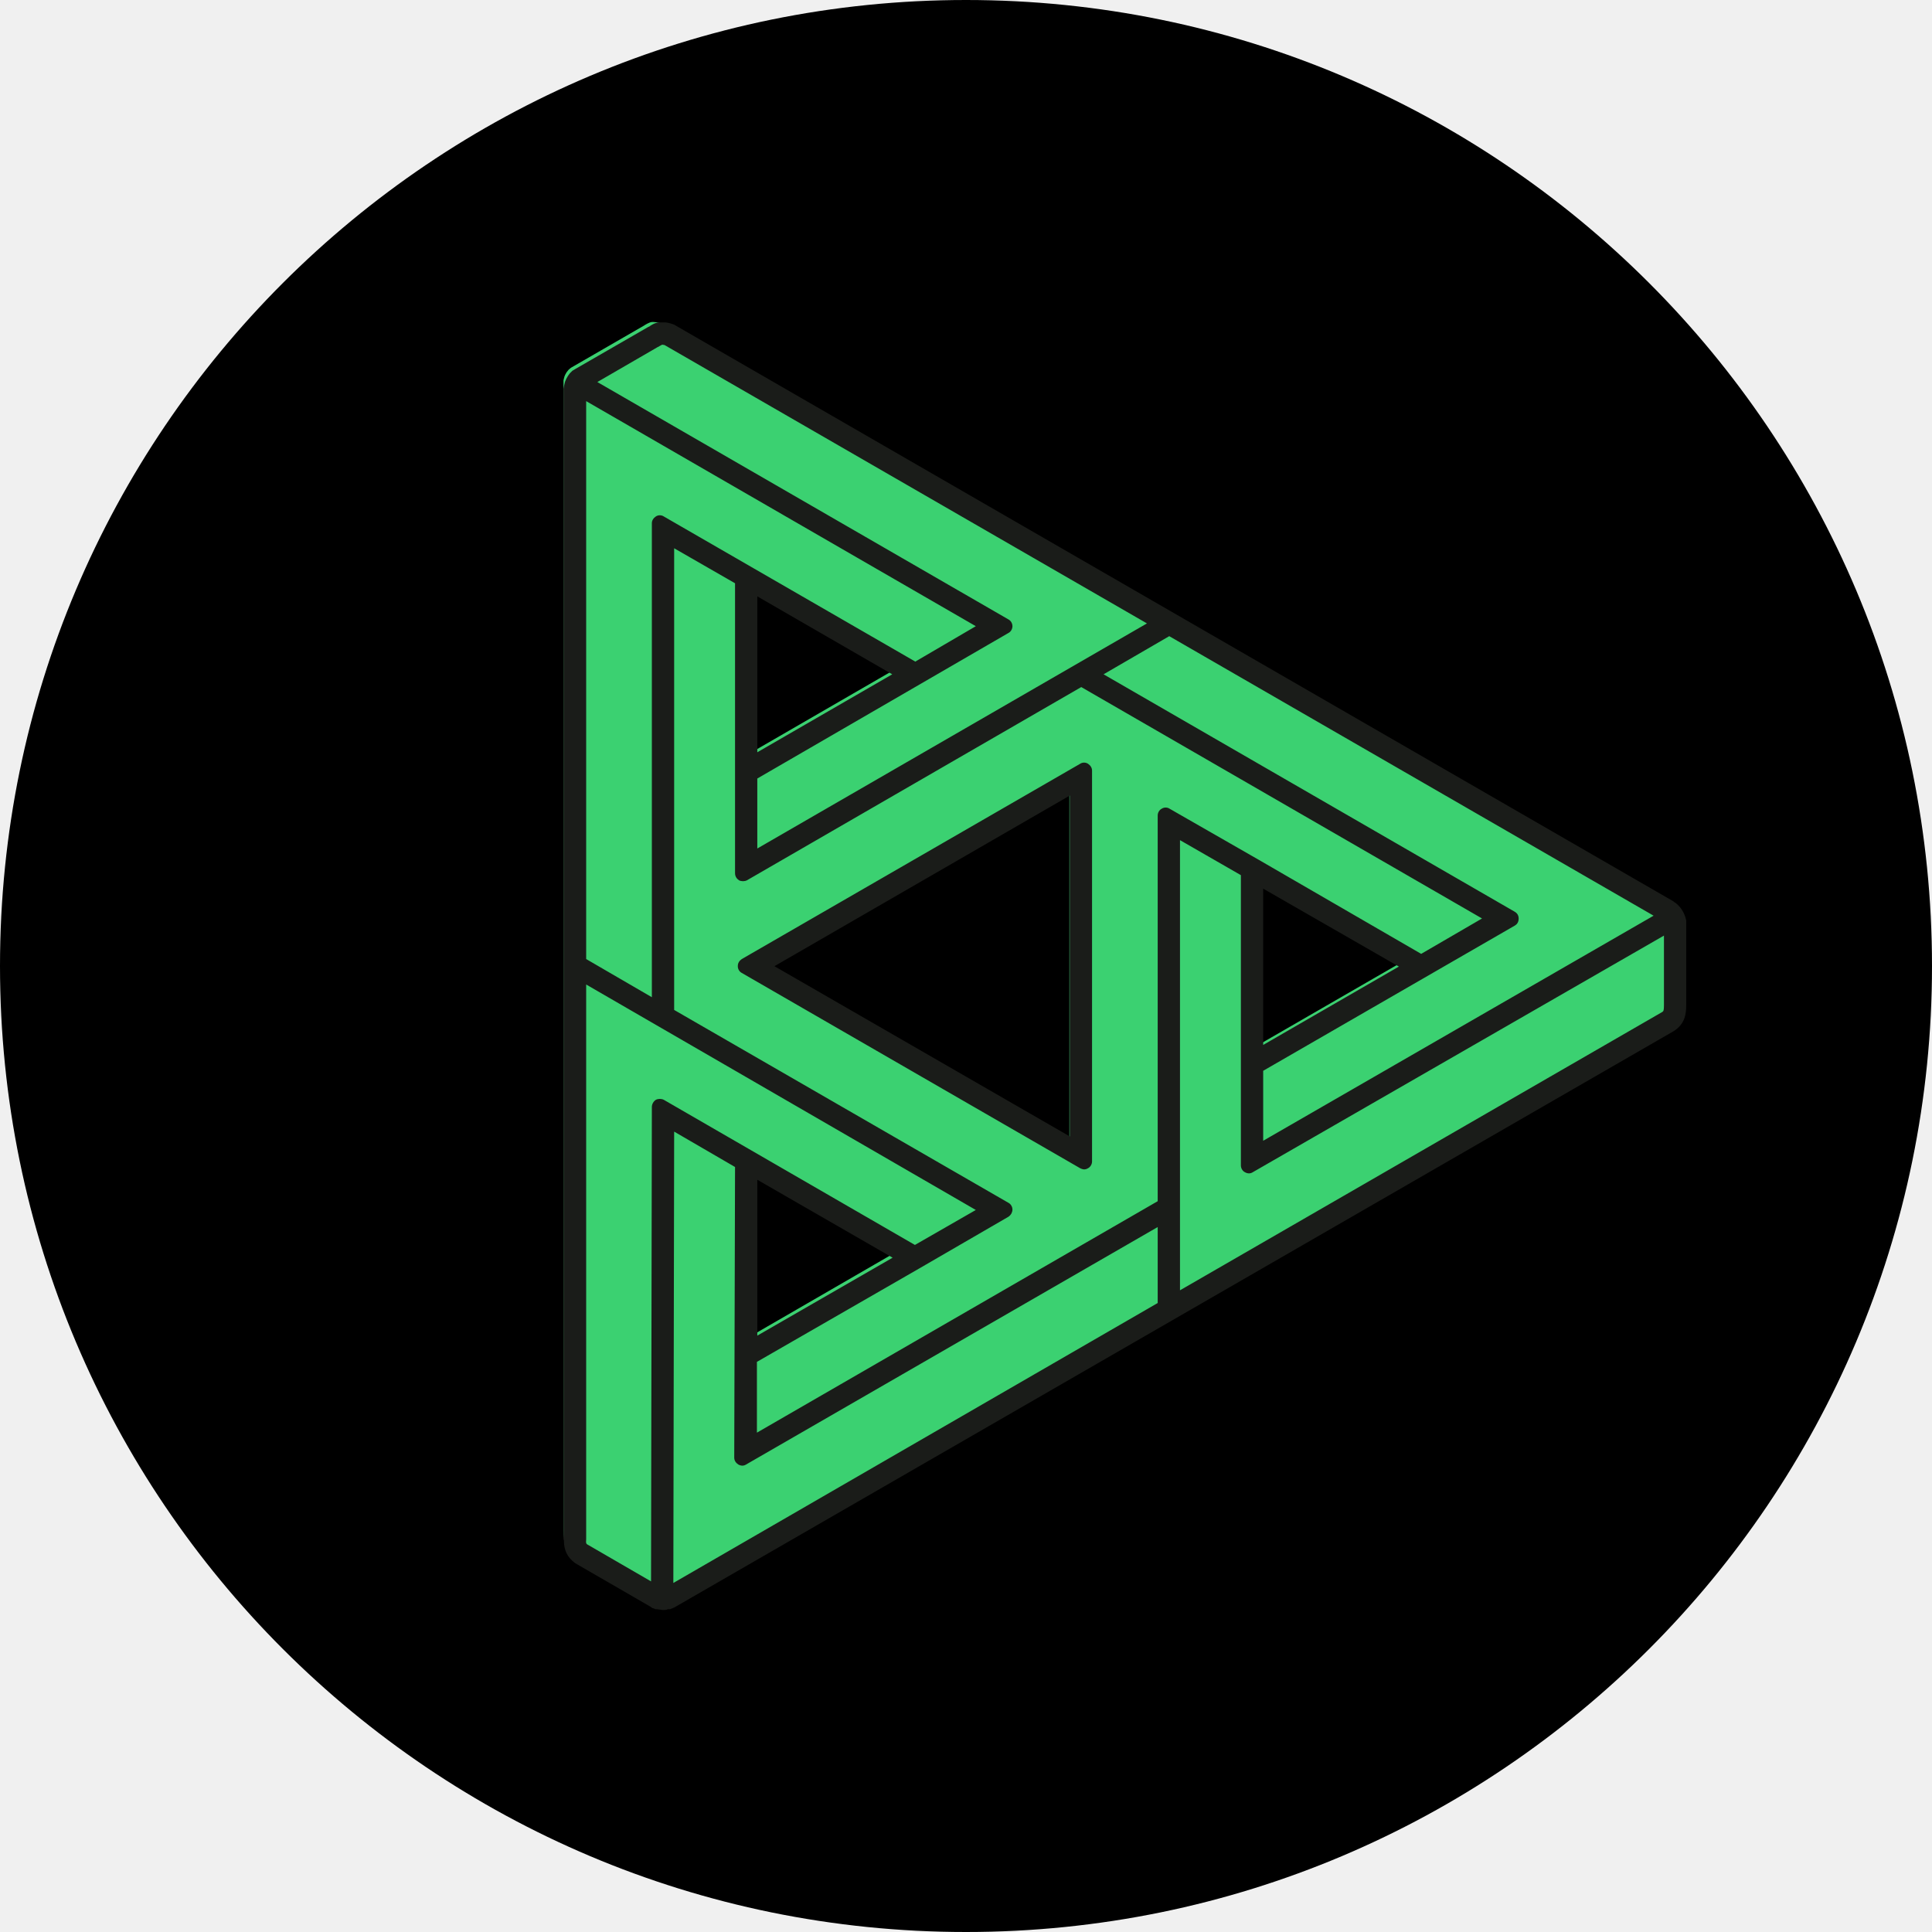
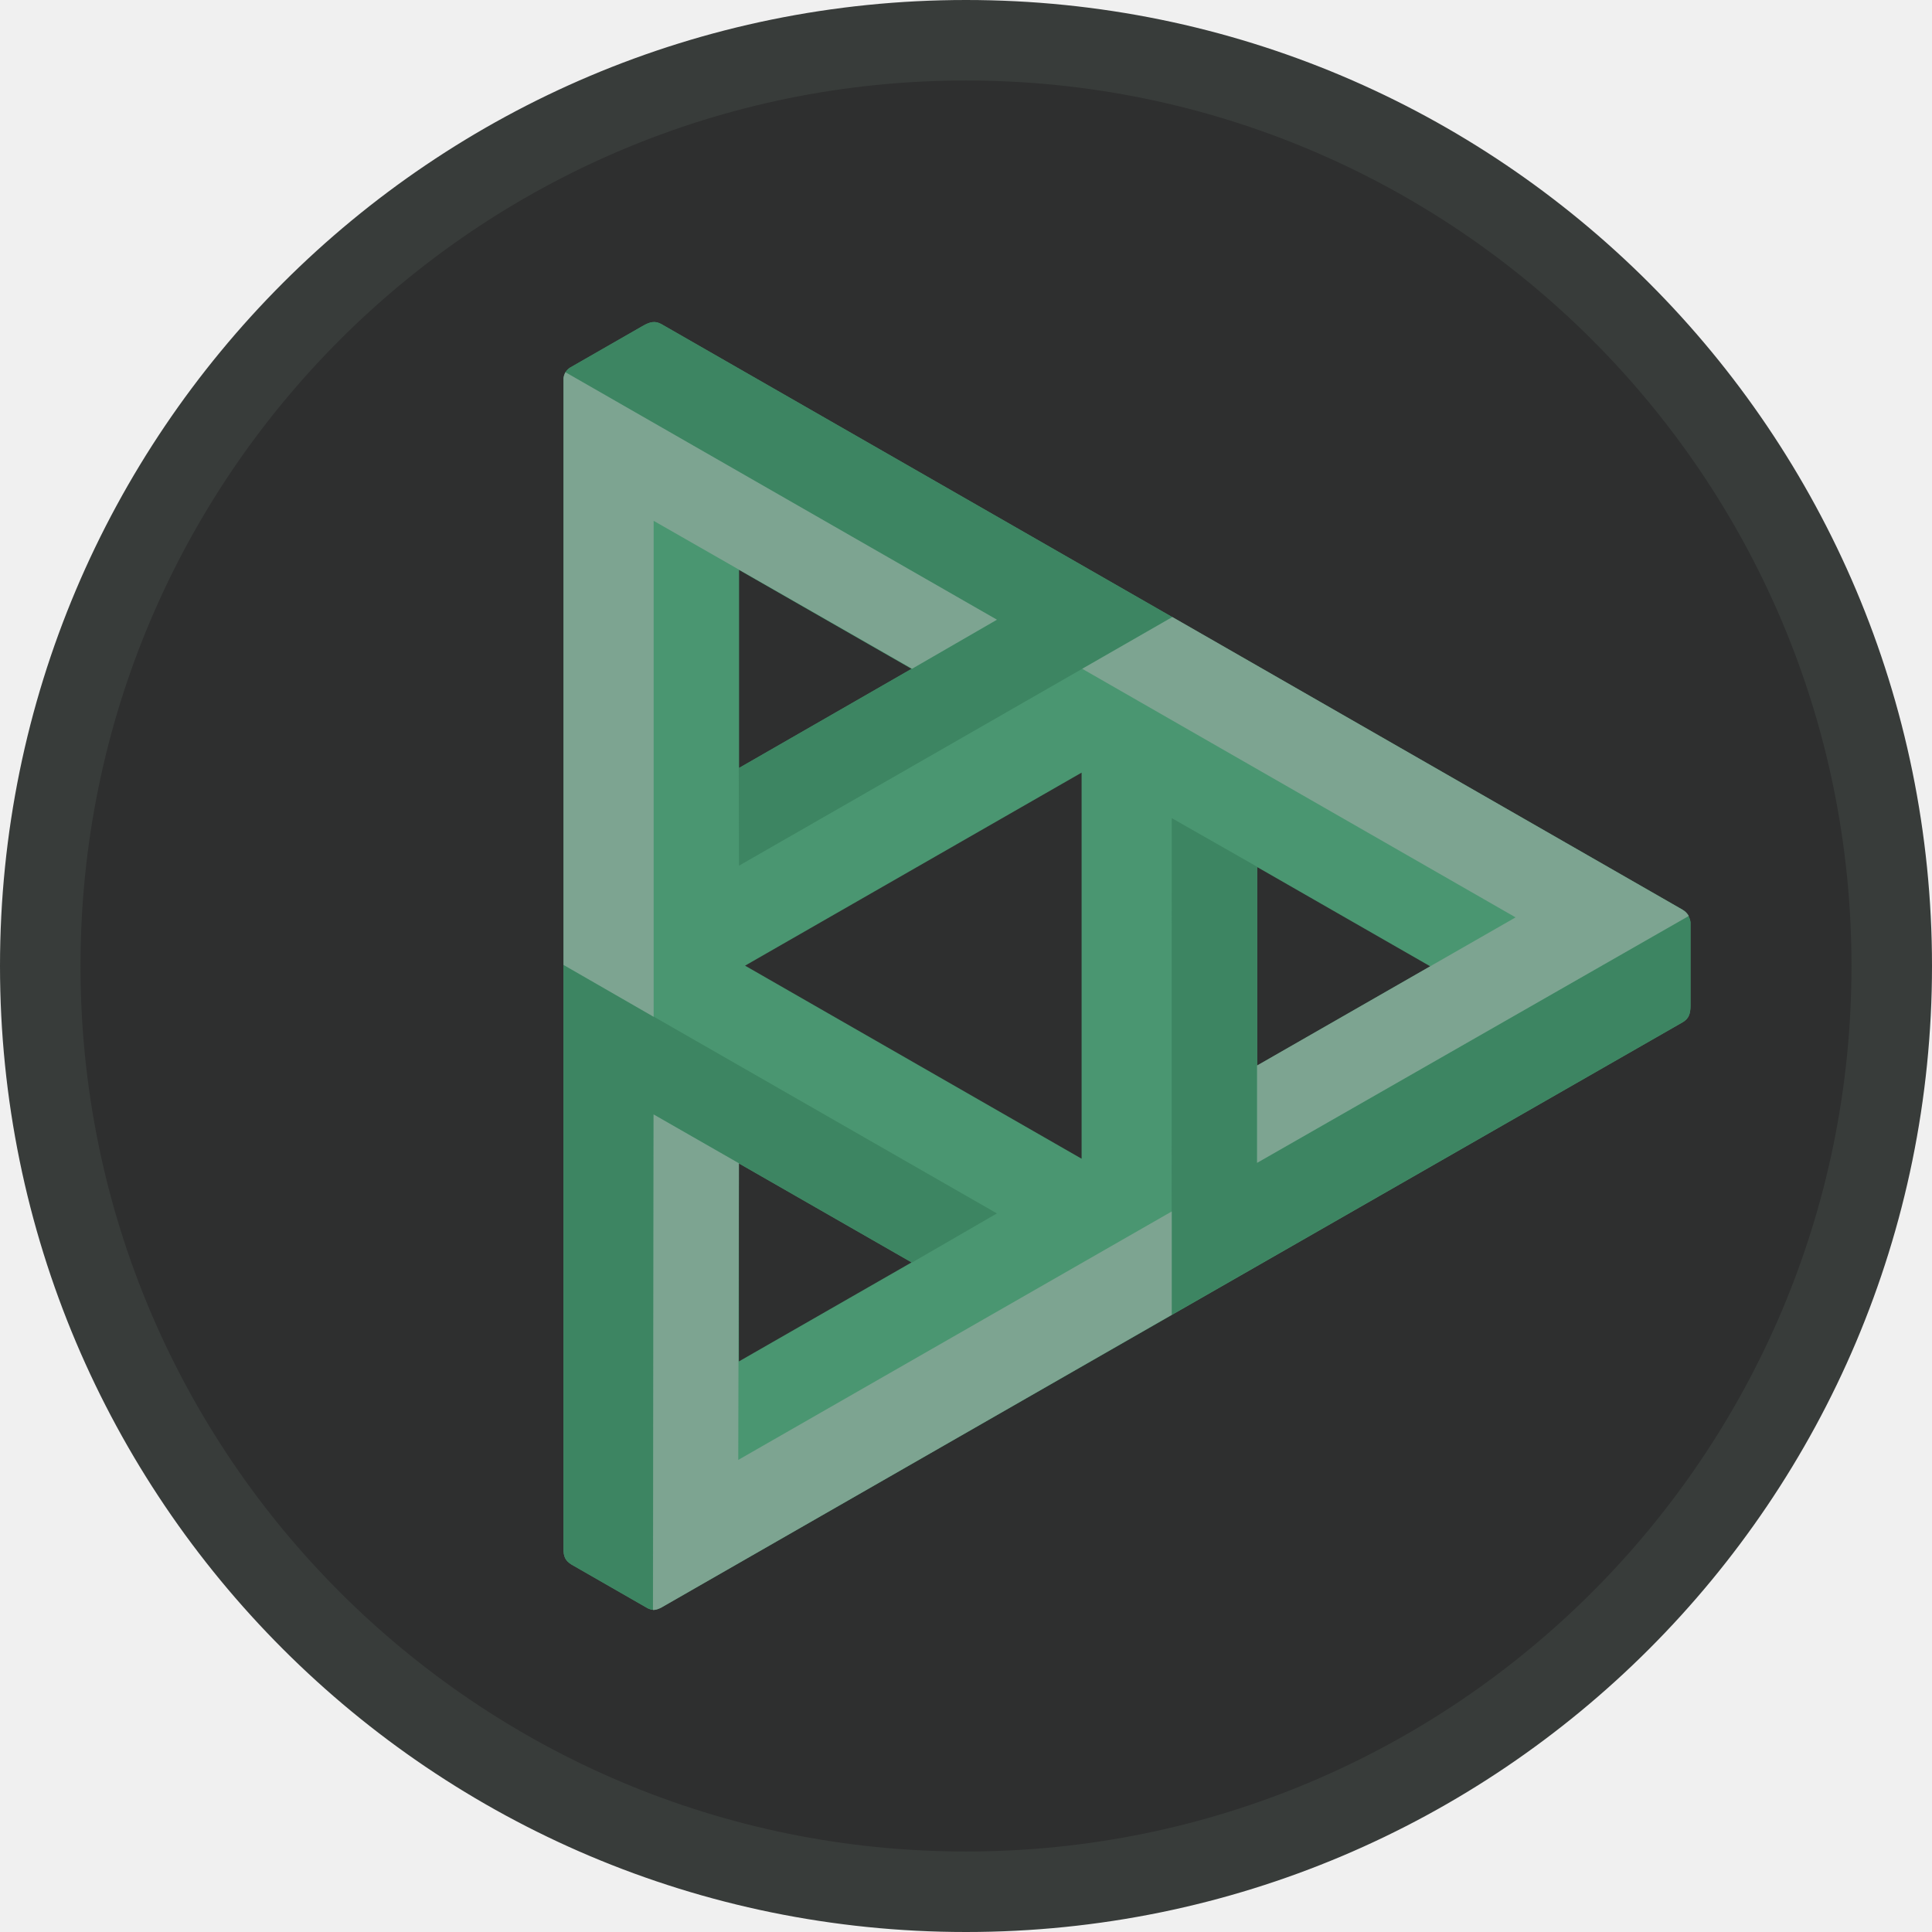
- <svg xmlns="http://www.w3.org/2000/svg" width="50" height="50" viewBox="0 0 50 50" fill="none">
-   <g clip-path="url(#clip0_892_2484)">
-     <circle cx="25" cy="25" r="25" fill="black" />
-     <path fill-rule="evenodd" clip-rule="evenodd" d="M43.22 23.642C43.219 23.632 43.216 23.623 43.214 23.613L43.212 23.605C43.21 23.601 43.209 23.597 43.208 23.593C43.206 23.589 43.205 23.584 43.203 23.58C43.203 23.58 43.203 23.578 43.202 23.576C43.202 23.574 43.201 23.572 43.2 23.57C43.18 23.512 43.147 23.448 43.097 23.392C43.097 23.392 43.096 23.388 43.094 23.388C43.068 23.358 43.036 23.332 43 23.312C42.996 23.308 42.992 23.306 42.988 23.303C42.986 23.302 42.985 23.301 42.983 23.3L37.593 20.188L30.217 15.93L30.092 15.858L30.051 15.834L17.177 8.398H17.173C17.162 8.391 17.072 8.352 16.993 8.34C16.955 8.335 16.918 8.334 16.918 8.334H16.87C16.804 8.338 16.695 8.408 16.671 8.423L16.671 8.423C16.669 8.425 16.667 8.426 16.667 8.426C16.352 8.608 16.037 8.789 15.723 8.971L15.723 8.971L15.723 8.971C15.408 9.153 15.093 9.335 14.779 9.516C14.775 9.519 14.771 9.522 14.767 9.525L14.767 9.525C14.762 9.529 14.756 9.533 14.751 9.538C14.742 9.544 14.736 9.551 14.727 9.559C14.721 9.564 14.714 9.569 14.709 9.577C14.704 9.582 14.699 9.589 14.694 9.596C14.663 9.63 14.641 9.669 14.625 9.703C14.618 9.715 14.613 9.726 14.61 9.738C14.6 9.77 14.593 9.798 14.588 9.819C14.587 9.829 14.585 9.841 14.583 9.852V39.631H14.585C14.582 39.831 14.635 39.959 14.769 40.063C14.776 40.068 14.784 40.073 14.791 40.078C14.804 40.087 14.816 40.096 14.83 40.104L16.761 41.219L16.766 41.222C16.776 41.227 16.786 41.231 16.796 41.234C16.798 41.236 16.801 41.237 16.803 41.238C16.805 41.238 16.806 41.238 16.807 41.239C16.813 41.241 16.819 41.242 16.826 41.244C16.832 41.246 16.838 41.247 16.844 41.249C16.848 41.251 16.852 41.252 16.856 41.253C16.86 41.254 16.864 41.255 16.869 41.257C16.873 41.257 16.877 41.258 16.881 41.259C16.885 41.26 16.89 41.261 16.895 41.261C16.903 41.262 16.912 41.262 16.92 41.262L16.927 41.262C16.927 41.262 16.942 41.266 16.95 41.266C16.963 41.266 16.978 41.264 16.992 41.262H17.001C17.001 41.262 17.003 41.261 17.004 41.261C17.006 41.261 17.006 41.261 17.008 41.259C17.013 41.259 17.018 41.259 17.023 41.255C17.031 41.254 17.039 41.252 17.047 41.249C17.059 41.249 17.071 41.244 17.082 41.239C17.094 41.236 17.105 41.231 17.117 41.226C17.139 41.216 17.16 41.204 17.182 41.193L22.614 38.059L43.002 26.299C43.189 26.179 43.227 26.019 43.227 25.811V23.688C43.225 23.672 43.223 23.655 43.22 23.642ZM19.186 14.871V19.623L23.296 17.246L19.186 14.871ZM19.422 24.797L27.676 29.563V20.031L19.422 24.797ZM19.181 34.722V29.97L23.291 32.345L19.181 34.722ZM32.27 27.214L36.416 24.821L32.27 22.429V27.214Z" fill="#3BD171" />
-     <path fill-rule="evenodd" clip-rule="evenodd" d="M43.33 23.348C43.382 23.369 43.464 23.462 43.464 23.462C43.552 23.564 43.613 23.689 43.639 23.822V26.014C43.639 26.24 43.608 26.497 43.32 26.683L17.498 41.574C17.467 41.595 17.447 41.605 17.416 41.615C17.411 41.62 17.395 41.626 17.38 41.631C17.364 41.636 17.349 41.641 17.344 41.646H17.292H17.282C17.251 41.667 17.199 41.667 17.169 41.667C17.141 41.667 17.118 41.662 17.103 41.659C17.095 41.658 17.09 41.657 17.086 41.657C17.069 41.657 17.052 41.653 17.037 41.651C17.024 41.648 17.013 41.646 17.004 41.646H16.962L16.942 41.636C16.932 41.636 16.932 41.626 16.921 41.626C16.911 41.626 16.88 41.615 16.88 41.615C16.87 41.605 16.839 41.584 16.839 41.584L14.934 40.483L14.882 40.452C14.676 40.298 14.594 40.113 14.594 39.866C14.594 39.855 14.583 39.835 14.583 39.835V10.062C14.583 10.052 14.594 10.001 14.594 10.001C14.604 9.949 14.614 9.918 14.624 9.877C14.624 9.867 14.655 9.815 14.655 9.805C14.666 9.785 14.697 9.723 14.748 9.661L14.81 9.599C14.81 9.599 14.813 9.596 14.818 9.592C14.823 9.588 14.831 9.584 14.841 9.579L14.892 9.548L16.767 8.467C16.777 8.457 16.798 8.457 16.808 8.447C16.827 8.433 16.86 8.41 16.9 8.39C16.949 8.365 17.009 8.344 17.066 8.344H17.127H17.23C17.313 8.354 17.405 8.385 17.457 8.406C17.467 8.416 17.488 8.426 17.488 8.426L43.31 23.328L43.33 23.348ZM32.691 29.523L42.795 23.698L30.26 16.464L28.56 17.451L39.2 23.595C39.247 23.622 39.277 23.658 39.291 23.7C39.299 23.722 39.303 23.745 39.303 23.77C39.303 23.825 39.289 23.871 39.259 23.908C39.243 23.926 39.224 23.942 39.2 23.956L32.691 27.712V29.523ZM32.691 22.998V27.043L36.203 25.015L32.691 22.998ZM17.024 8.982C17.014 8.982 17.004 8.992 17.004 8.992L15.459 9.887L26.099 16.031C26.129 16.047 26.155 16.072 26.173 16.102C26.191 16.133 26.202 16.17 26.202 16.206C26.202 16.278 26.16 16.35 26.099 16.381L19.599 20.148V21.959L29.683 16.134L17.199 8.93L17.138 8.92C17.117 8.93 17.076 8.951 17.024 8.982ZM19.599 15.434V19.469L23.091 17.451L19.599 15.434ZM25.254 16.206L15.17 10.381V24.82L16.87 25.808V13.541C16.87 13.469 16.911 13.407 16.973 13.366C17.035 13.325 17.117 13.325 17.179 13.366L23.688 17.122L25.254 16.206ZM16.973 28.463C17.035 28.432 17.117 28.432 17.179 28.463L23.678 32.219L25.254 31.314L15.17 25.479V39.835C15.16 39.948 15.17 39.958 15.232 39.989L16.849 40.926L16.87 28.648C16.87 28.576 16.911 28.504 16.973 28.463ZM19.599 34.566L23.101 32.549L19.599 30.532V34.566ZM17.426 40.967L29.961 33.722V31.756L19.311 37.9C19.249 37.941 19.177 37.941 19.105 37.9C19.043 37.859 19.002 37.797 19.002 37.725L19.023 30.202L17.447 29.286L17.426 40.967ZM29.961 21.105C29.961 21.033 30.002 20.961 30.064 20.93C30.126 20.889 30.208 20.889 30.27 20.93L32.587 22.258C32.608 22.268 32.639 22.288 32.639 22.288L36.78 24.686L38.355 23.77L27.983 17.781L19.331 22.782C19.27 22.813 19.187 22.813 19.125 22.782C19.064 22.741 19.023 22.68 19.023 22.597V15.095L17.447 14.189V26.137L26.099 31.129C26.16 31.16 26.202 31.232 26.202 31.304C26.202 31.337 26.192 31.371 26.177 31.402C26.158 31.436 26.131 31.467 26.099 31.489L23.791 32.827L19.589 35.245V37.077L29.961 31.087V21.105ZM43.021 26.189C43.052 26.168 43.063 26.148 43.063 26.014V24.213L32.423 30.336C32.361 30.377 32.289 30.377 32.217 30.336C32.155 30.305 32.114 30.233 32.114 30.161V22.649L30.538 21.743V33.393L43.021 26.189ZM27.953 19.767C28.014 19.726 28.097 19.726 28.159 19.767C28.22 19.808 28.262 19.87 28.262 19.942V30.058C28.262 30.13 28.22 30.202 28.159 30.233C28.128 30.254 28.087 30.264 28.056 30.264C28.014 30.264 27.953 30.233 27.953 30.233L19.198 25.18C19.136 25.149 19.095 25.077 19.095 25.015V24.995C19.095 24.923 19.136 24.861 19.198 24.82L27.953 19.767ZM27.685 20.59L20.042 25.005L27.685 29.41V20.59Z" fill="#1A1C19" />
+ <svg xmlns="http://www.w3.org/2000/svg" width="24" height="24" fill="none">
+   <g clip-path="url(#a)">
+     <circle cx="12" cy="12" r="11.5" fill="#2E2F2F" stroke="#383C3A" />
+     <path fill="#4A9671" d="M20.9 11.3 8.213 4.025c-.075-.04-.136-.03-.234.028l.003-.002-.903.518a.19.19 0 0 0-.079.13V19.24v-.004c-.002.099.022.152.1.2l.946.543c.068.03.105.025.17-.011l12.692-7.272c.068-.043.092-.098.092-.203v-1.034c-.002-.031-.025-.118-.1-.157Zm-5.283-.529 2.15 1.233-2.15 1.233v-2.466Zm-6.438 3.681 2.145 1.23-2.145 1.23v-2.46Zm2.145-6.143L9.181 9.54V7.08l2.143 1.229Zm-2.069 3.687 4.181-2.398v4.796l-4.18-2.398Z" />
+     <path fill="#3D8562" d="m12.383 15.074-1.054.61-3.21-1.839-.009 6.15c-.025 0-.04-.006-.064-.017l-.945-.542c-.079-.049-.103-.102-.1-.2L7 19.238v-7.252l5.383 3.087Zm8.59-3.694-5.357 3.065v-3.678l-1.06-.604-.002 6.17 6.354-3.638c.068-.043.092-.098.092-.203v-1.034a.163.163 0 0 0-.028-.078ZM8.212 4.024c-.075-.04-.136-.03-.234.028l.003-.002-.903.518a.189.189 0 0 0-.056.058l5.36 3.074-3.205 1.842.003 1.212 5.383-3.088-6.35-3.642Z" />
+     <path fill="#7DA491" d="m20.979 11.378-5.363 3.067v-1.209l3.211-1.84-5.383-3.088 1.12-.643L20.9 11.3a.205.205 0 0 1 .079.078ZM7.023 4.625A.189.189 0 0 0 7 4.698v7.288l1.12.645V6.47l3.211 1.837 1.053-.609-5.36-3.074Zm2.148 13.51.008-3.684-1.06-.607L8.112 20c.03 0 .061-.01.098-.027l6.346-3.64v-1.284L9.17 18.136Z" />
  </g>
  <defs>
-     <clipPath id="clip0_892_2484">
-       <rect width="50" height="50" rx="25" fill="white" />
+     <clipPath id="a">
+       <rect width="24" height="24" fill="#fff" rx="12" />
    </clipPath>
  </defs>
</svg>
